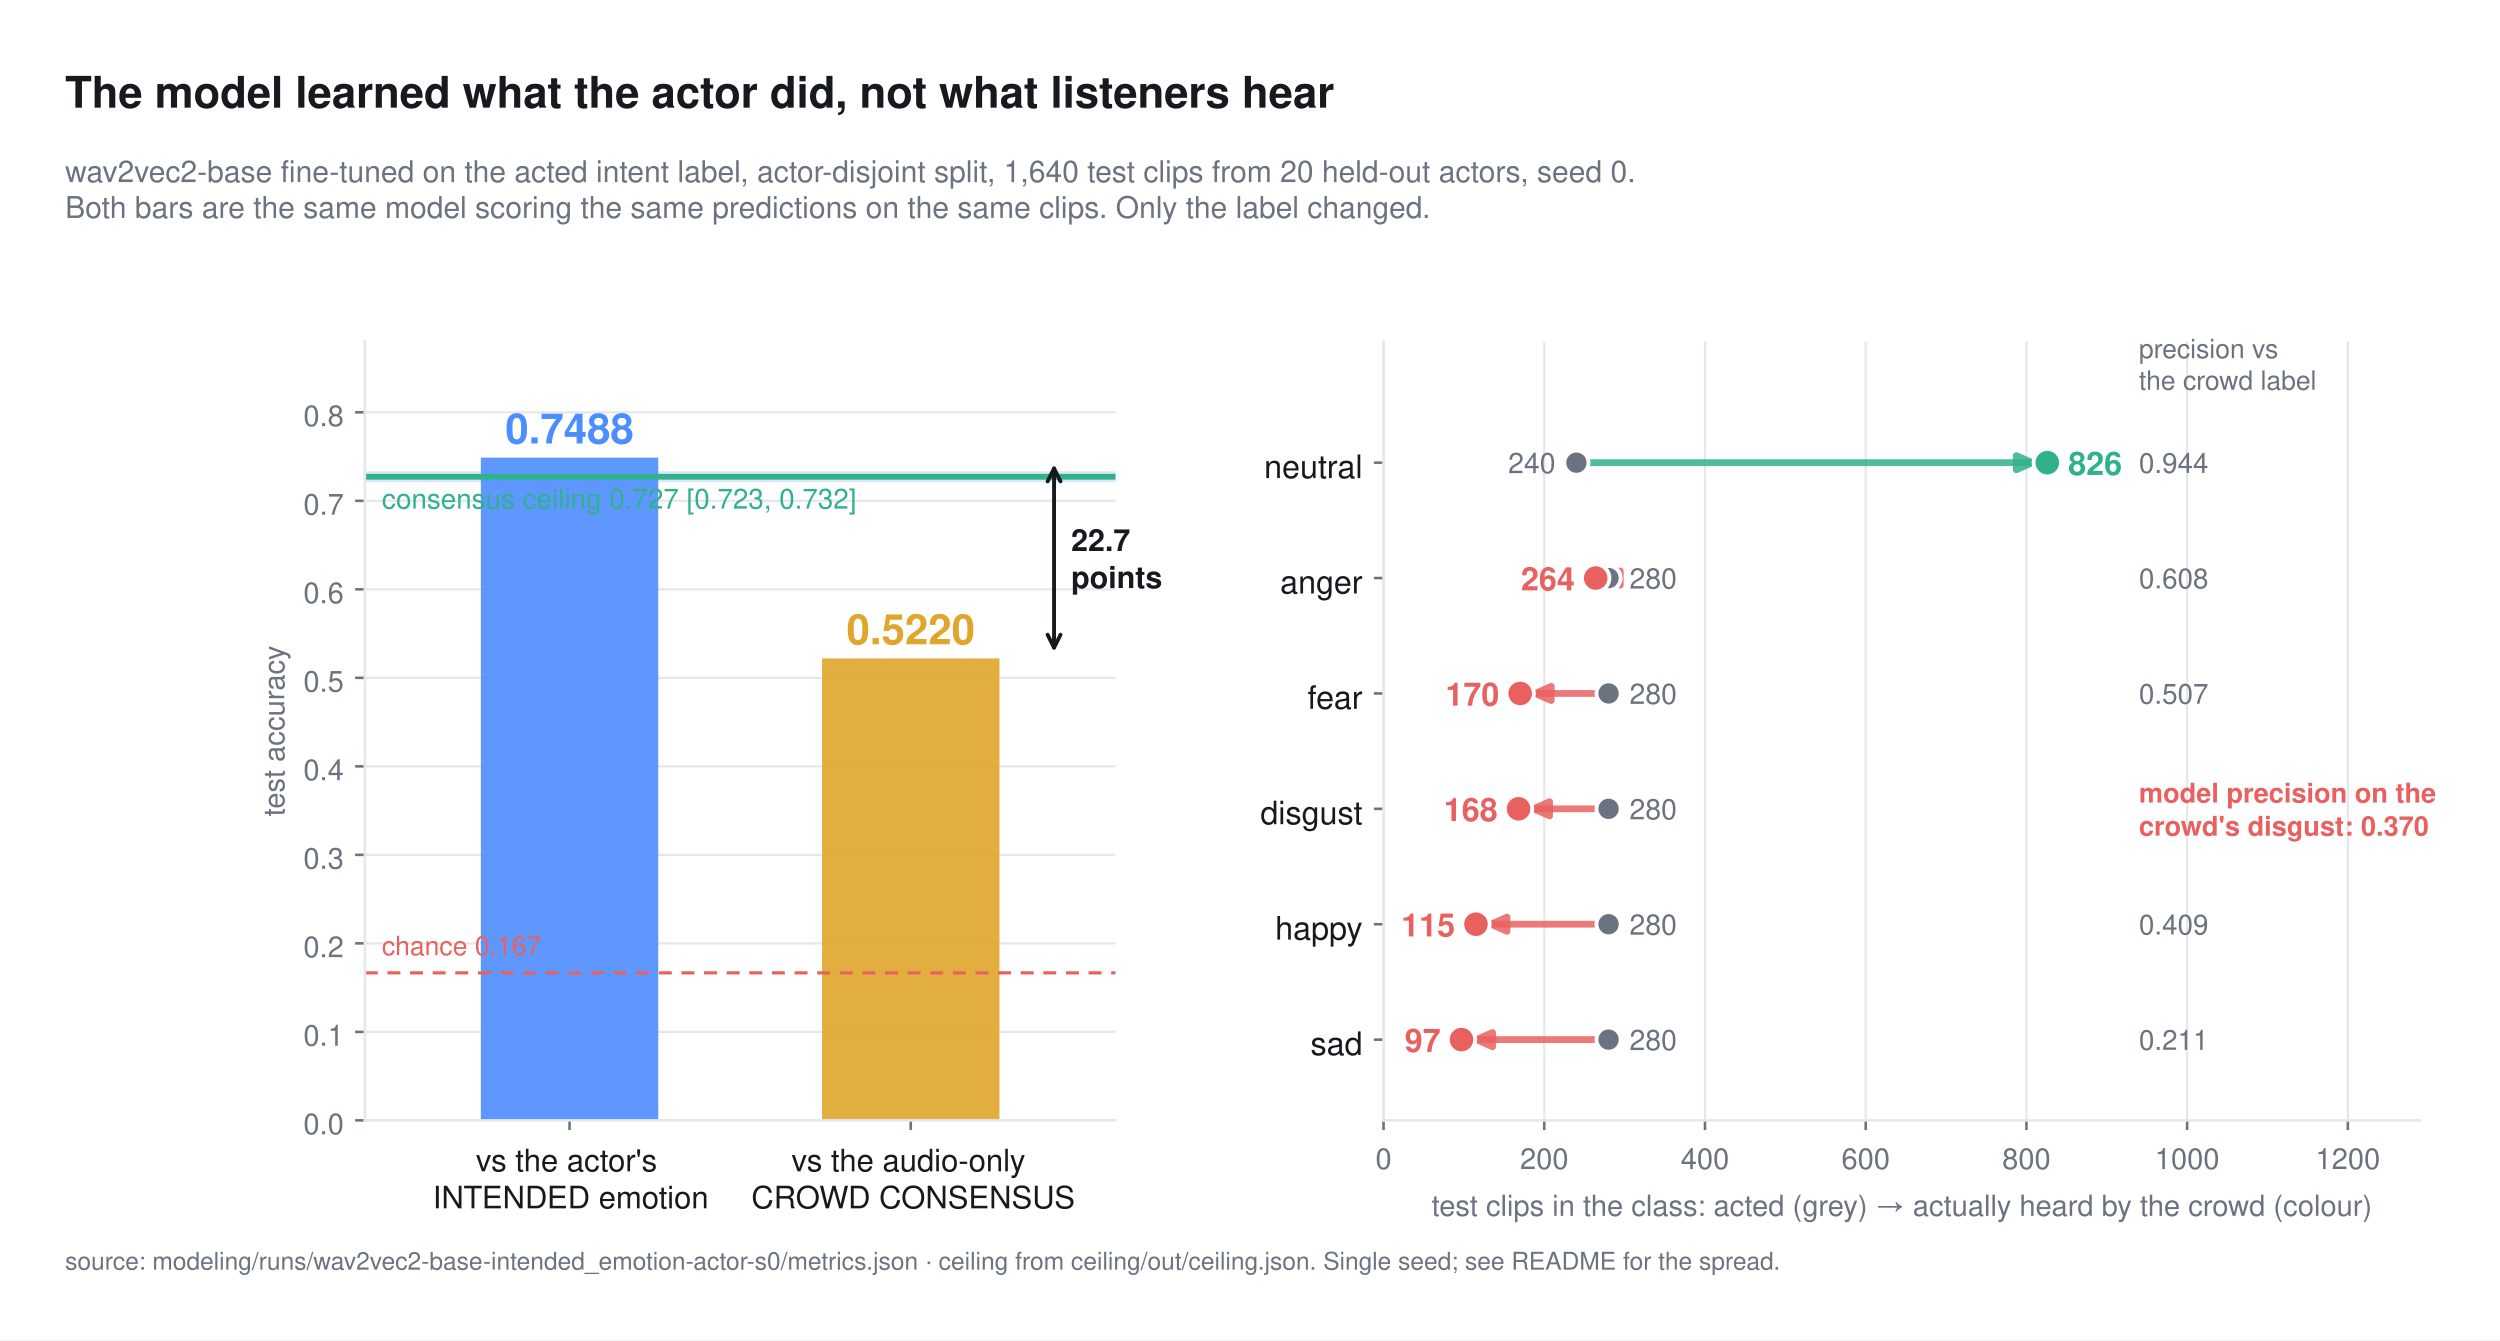
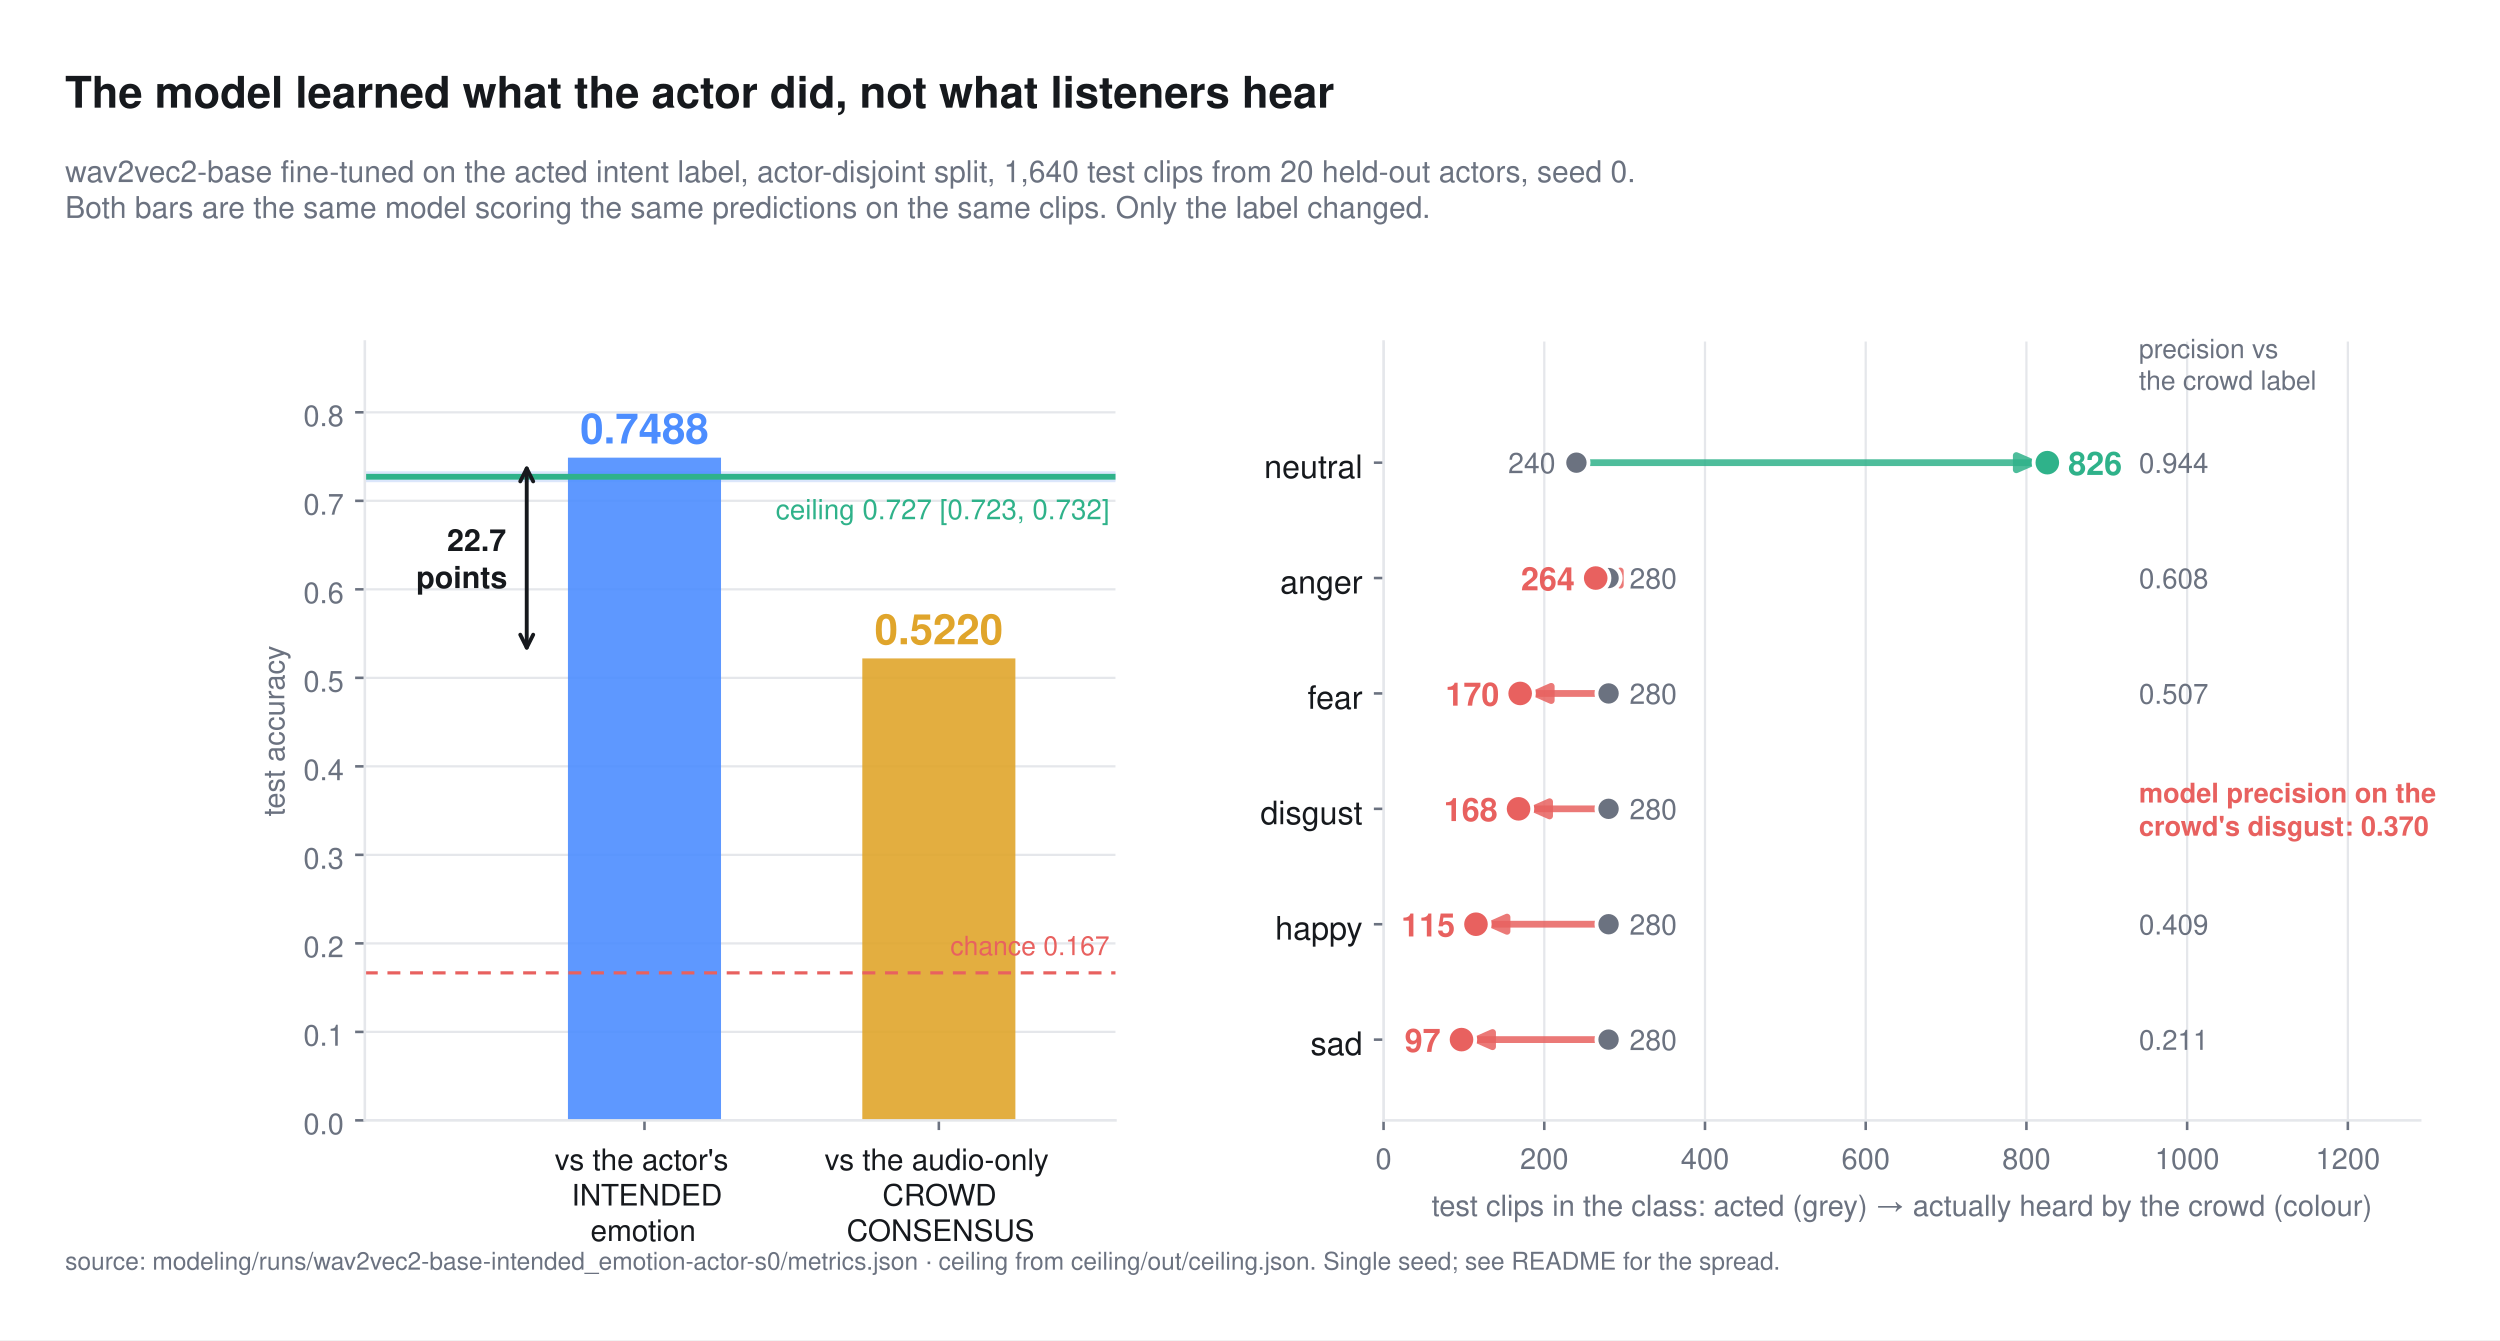
<svg xmlns="http://www.w3.org/2000/svg" xmlns:xlink="http://www.w3.org/1999/xlink" width="773.736pt" height="414.734pt" viewBox="0 0 773.736 414.734" version="1.1">
  <defs>
    <style type="text/css">*{stroke-linejoin: round; stroke-linecap: butt}</style>
  </defs>
  <g id="figure_1">
    <g id="patch_1">
      <path d="M 0 414.734  L 773.736 414.734  L 773.736 0  L 0 0  z " style="fill: #ffffff" />
    </g>
    <g id="axes_1">
      <g id="patch_2">
        <path d="M 112.91 346.752  L 345.232 346.752  L 345.232 105.696  L 112.91 105.696  z " style="fill: #ffffff" />
      </g>
      <g id="FillBetweenPolyCollection_1">
        <defs>
-           <path id="mf16a19cce8" d="M 112.91 -268.382  L 112.91 -266  L 345.232 -266  L 345.232 -268.382  L 345.232 -268.382  L 112.91 -268.382  z " style="stroke: #dbe6fb" />
+           <path id="m0a93466c7b" d="M 112.91 -268.382  L 112.91 -266  L 345.232 -266  L 345.232 -268.382  L 345.232 -268.382  L 112.91 -268.382  z " style="stroke: #dbe6fb" />
        </defs>
-         <g clip-path="url(#pb193b0abb1)">
-           <use xlink:href="#mf16a19cce8" x="0" y="414.734" style="fill: #dbe6fb; stroke: #dbe6fb" />
+         <g clip-path="url(#p85a0b20e60)">
+           <use xlink:href="#m0a93466c7b" x="0" y="414.734" style="fill: #dbe6fb; stroke: #dbe6fb" />
        </g>
      </g>
      <g id="matplotlib.axis_1">
        <g id="xtick_1">
          <g id="line2d_1">
            <defs>
-               <path id="mefdc02efe4" d="M 0 0  L 0 3  " style="stroke: #6b7280; stroke-width: 0.8" />
+               <path id="me3d1481108" d="M 0 0  L 0 3  " style="stroke: #6b7280; stroke-width: 0.8" />
            </defs>
            <g>
-               <use xlink:href="#mefdc02efe4" x="176.271" y="346.752" style="fill: #6b7280; stroke: #6b7280; stroke-width: 0.8" />
+               <use xlink:href="#me3d1481108" x="199.462" y="346.752" style="fill: #6b7280; stroke: #6b7280; stroke-width: 0.8" />
            </g>
          </g>
          <g id="text_1">
-             <text style="font-size: 9.6px; font-family: 'Helvetica Neue', 'Helvetica', 'DejaVu Sans'; fill: #16191d" transform="translate(147.2887 362.5256)">vs the actor's</text>
-             <text style="font-size: 9.6px; font-family: 'Helvetica Neue', 'Helvetica', 'DejaVu Sans'; fill: #16191d" transform="translate(133.953 373.9784)">INTENDED emotion</text>
+             <text style="font-size: 9.2px; font-family: 'Helvetica Neue', 'Helvetica', 'DejaVu Sans'; fill: #16191d" transform="translate(171.6871 362.1392)">vs the actor's</text>
+             <text style="font-size: 9.2px; font-family: 'Helvetica Neue', 'Helvetica', 'DejaVu Sans'; fill: #16191d" transform="translate(176.8887 373.1148)">INTENDED</text>
+             <text style="font-size: 9.2px; font-family: 'Helvetica Neue', 'Helvetica', 'DejaVu Sans'; fill: #16191d" transform="translate(182.7587 384.0904)">emotion</text>
          </g>
        </g>
        <g id="xtick_2">
          <g id="line2d_2">
            <g>
-               <use xlink:href="#mefdc02efe4" x="281.872" y="346.752" style="fill: #6b7280; stroke: #6b7280; stroke-width: 0.8" />
+               <use xlink:href="#me3d1481108" x="290.568" y="346.752" style="fill: #6b7280; stroke: #6b7280; stroke-width: 0.8" />
            </g>
          </g>
          <g id="text_2">
-             <text style="font-size: 9.6px; font-family: 'Helvetica Neue', 'Helvetica', 'DejaVu Sans'; fill: #16191d" transform="translate(244.9742 362.5256)">vs the audio-only</text>
-             <text style="font-size: 9.6px; font-family: 'Helvetica Neue', 'Helvetica', 'DejaVu Sans'; fill: #16191d" transform="translate(232.5377 373.9784)">CROWD CONSENSUS</text>
+             <text style="font-size: 9.2px; font-family: 'Helvetica Neue', 'Helvetica', 'DejaVu Sans'; fill: #16191d" transform="translate(255.2081 362.1392)">vs the audio-only</text>
+             <text style="font-size: 9.2px; font-family: 'Helvetica Neue', 'Helvetica', 'DejaVu Sans'; fill: #16191d" transform="translate(273.1021 373.1148)">CROWD</text>
+             <text style="font-size: 9.2px; font-family: 'Helvetica Neue', 'Helvetica', 'DejaVu Sans'; fill: #16191d" transform="translate(262.0348 384.0904)">CONSENSUS</text>
          </g>
        </g>
      </g>
      <g id="matplotlib.axis_2">
        <g id="ytick_1">
          <g id="line2d_3">
-             <path d="M 112.91 346.752  L 345.232 346.752  " clip-path="url(#pb193b0abb1)" style="fill: none; stroke: #e5e7eb; stroke-width: 0.7; stroke-linecap: square" />
+             <path d="M 112.91 346.752  L 345.232 346.752  " clip-path="url(#p85a0b20e60)" style="fill: none; stroke: #e5e7eb; stroke-width: 0.7; stroke-linecap: square" />
          </g>
          <g id="line2d_4">
            <defs>
-               <path id="m54e1bed93f" d="M 0 0  L -3 0  " style="stroke: #6b7280; stroke-width: 0.8" />
+               <path id="m139b3b45b9" d="M 0 0  L -3 0  " style="stroke: #6b7280; stroke-width: 0.8" />
            </defs>
            <g>
-               <use xlink:href="#m54e1bed93f" x="112.91" y="346.752" style="fill: #6b7280; stroke: #6b7280; stroke-width: 0.8" />
+               <use xlink:href="#m139b3b45b9" x="112.91" y="346.752" style="fill: #6b7280; stroke: #6b7280; stroke-width: 0.8" />
            </g>
          </g>
          <g id="text_3">
            <text style="font-size: 9px; font-family: 'Helvetica Neue', 'Helvetica', 'DejaVu Sans'; text-anchor: end; fill: #6b7280" x="106.41" y="351.036" transform="rotate(-0 106.4104 351.036)">0.0</text>
          </g>
        </g>
        <g id="ytick_2">
          <g id="line2d_5">
-             <path d="M 112.91 319.359  L 345.232 319.359  " clip-path="url(#pb193b0abb1)" style="fill: none; stroke: #e5e7eb; stroke-width: 0.7; stroke-linecap: square" />
+             <path d="M 112.91 319.359  L 345.232 319.359  " clip-path="url(#p85a0b20e60)" style="fill: none; stroke: #e5e7eb; stroke-width: 0.7; stroke-linecap: square" />
          </g>
          <g id="line2d_6">
            <g>
-               <use xlink:href="#m54e1bed93f" x="112.91" y="319.359" style="fill: #6b7280; stroke: #6b7280; stroke-width: 0.8" />
+               <use xlink:href="#m139b3b45b9" x="112.91" y="319.359" style="fill: #6b7280; stroke: #6b7280; stroke-width: 0.8" />
            </g>
          </g>
          <g id="text_4">
            <text style="font-size: 9px; font-family: 'Helvetica Neue', 'Helvetica', 'DejaVu Sans'; text-anchor: end; fill: #6b7280" x="106.41" y="323.643" transform="rotate(-0 106.4104 323.6433)">0.1</text>
          </g>
        </g>
        <g id="ytick_3">
          <g id="line2d_7">
-             <path d="M 112.91 291.967  L 345.232 291.967  " clip-path="url(#pb193b0abb1)" style="fill: none; stroke: #e5e7eb; stroke-width: 0.7; stroke-linecap: square" />
+             <path d="M 112.91 291.967  L 345.232 291.967  " clip-path="url(#p85a0b20e60)" style="fill: none; stroke: #e5e7eb; stroke-width: 0.7; stroke-linecap: square" />
          </g>
          <g id="line2d_8">
            <g>
-               <use xlink:href="#m54e1bed93f" x="112.91" y="291.967" style="fill: #6b7280; stroke: #6b7280; stroke-width: 0.8" />
+               <use xlink:href="#m139b3b45b9" x="112.91" y="291.967" style="fill: #6b7280; stroke: #6b7280; stroke-width: 0.8" />
            </g>
          </g>
          <g id="text_5">
            <text style="font-size: 9px; font-family: 'Helvetica Neue', 'Helvetica', 'DejaVu Sans'; text-anchor: end; fill: #6b7280" x="106.41" y="296.251" transform="rotate(-0 106.4104 296.2505)">0.2</text>
          </g>
        </g>
        <g id="ytick_4">
          <g id="line2d_9">
-             <path d="M 112.91 264.574  L 345.232 264.574  " clip-path="url(#pb193b0abb1)" style="fill: none; stroke: #e5e7eb; stroke-width: 0.7; stroke-linecap: square" />
+             <path d="M 112.91 264.574  L 345.232 264.574  " clip-path="url(#p85a0b20e60)" style="fill: none; stroke: #e5e7eb; stroke-width: 0.7; stroke-linecap: square" />
          </g>
          <g id="line2d_10">
            <g>
-               <use xlink:href="#m54e1bed93f" x="112.91" y="264.574" style="fill: #6b7280; stroke: #6b7280; stroke-width: 0.8" />
+               <use xlink:href="#m139b3b45b9" x="112.91" y="264.574" style="fill: #6b7280; stroke: #6b7280; stroke-width: 0.8" />
            </g>
          </g>
          <g id="text_6">
            <text style="font-size: 9px; font-family: 'Helvetica Neue', 'Helvetica', 'DejaVu Sans'; text-anchor: end; fill: #6b7280" x="106.41" y="268.858" transform="rotate(-0 106.4104 268.8578)">0.3</text>
          </g>
        </g>
        <g id="ytick_5">
          <g id="line2d_11">
-             <path d="M 112.91 237.181  L 345.232 237.181  " clip-path="url(#pb193b0abb1)" style="fill: none; stroke: #e5e7eb; stroke-width: 0.7; stroke-linecap: square" />
+             <path d="M 112.91 237.181  L 345.232 237.181  " clip-path="url(#p85a0b20e60)" style="fill: none; stroke: #e5e7eb; stroke-width: 0.7; stroke-linecap: square" />
          </g>
          <g id="line2d_12">
            <g>
-               <use xlink:href="#m54e1bed93f" x="112.91" y="237.181" style="fill: #6b7280; stroke: #6b7280; stroke-width: 0.8" />
+               <use xlink:href="#m139b3b45b9" x="112.91" y="237.181" style="fill: #6b7280; stroke: #6b7280; stroke-width: 0.8" />
            </g>
          </g>
          <g id="text_7">
            <text style="font-size: 9px; font-family: 'Helvetica Neue', 'Helvetica', 'DejaVu Sans'; text-anchor: end; fill: #6b7280" x="106.41" y="241.465" transform="rotate(-0 106.4104 241.4651)">0.4</text>
          </g>
        </g>
        <g id="ytick_6">
          <g id="line2d_13">
-             <path d="M 112.91 209.788  L 345.232 209.788  " clip-path="url(#pb193b0abb1)" style="fill: none; stroke: #e5e7eb; stroke-width: 0.7; stroke-linecap: square" />
+             <path d="M 112.91 209.788  L 345.232 209.788  " clip-path="url(#p85a0b20e60)" style="fill: none; stroke: #e5e7eb; stroke-width: 0.7; stroke-linecap: square" />
          </g>
          <g id="line2d_14">
            <g>
-               <use xlink:href="#m54e1bed93f" x="112.91" y="209.788" style="fill: #6b7280; stroke: #6b7280; stroke-width: 0.8" />
+               <use xlink:href="#m139b3b45b9" x="112.91" y="209.788" style="fill: #6b7280; stroke: #6b7280; stroke-width: 0.8" />
            </g>
          </g>
          <g id="text_8">
            <text style="font-size: 9px; font-family: 'Helvetica Neue', 'Helvetica', 'DejaVu Sans'; text-anchor: end; fill: #6b7280" x="106.41" y="214.072" transform="rotate(-0 106.4104 214.0724)">0.5</text>
          </g>
        </g>
        <g id="ytick_7">
          <g id="line2d_15">
-             <path d="M 112.91 182.396  L 345.232 182.396  " clip-path="url(#pb193b0abb1)" style="fill: none; stroke: #e5e7eb; stroke-width: 0.7; stroke-linecap: square" />
+             <path d="M 112.91 182.396  L 345.232 182.396  " clip-path="url(#p85a0b20e60)" style="fill: none; stroke: #e5e7eb; stroke-width: 0.7; stroke-linecap: square" />
          </g>
          <g id="line2d_16">
            <g>
-               <use xlink:href="#m54e1bed93f" x="112.91" y="182.396" style="fill: #6b7280; stroke: #6b7280; stroke-width: 0.8" />
+               <use xlink:href="#m139b3b45b9" x="112.91" y="182.396" style="fill: #6b7280; stroke: #6b7280; stroke-width: 0.8" />
            </g>
          </g>
          <g id="text_9">
            <text style="font-size: 9px; font-family: 'Helvetica Neue', 'Helvetica', 'DejaVu Sans'; text-anchor: end; fill: #6b7280" x="106.41" y="186.68" transform="rotate(-0 106.4104 186.6796)">0.6</text>
          </g>
        </g>
        <g id="ytick_8">
          <g id="line2d_17">
-             <path d="M 112.91 155.003  L 345.232 155.003  " clip-path="url(#pb193b0abb1)" style="fill: none; stroke: #e5e7eb; stroke-width: 0.7; stroke-linecap: square" />
+             <path d="M 112.91 155.003  L 345.232 155.003  " clip-path="url(#p85a0b20e60)" style="fill: none; stroke: #e5e7eb; stroke-width: 0.7; stroke-linecap: square" />
          </g>
          <g id="line2d_18">
            <g>
-               <use xlink:href="#m54e1bed93f" x="112.91" y="155.003" style="fill: #6b7280; stroke: #6b7280; stroke-width: 0.8" />
+               <use xlink:href="#m139b3b45b9" x="112.91" y="155.003" style="fill: #6b7280; stroke: #6b7280; stroke-width: 0.8" />
            </g>
          </g>
          <g id="text_10">
            <text style="font-size: 9px; font-family: 'Helvetica Neue', 'Helvetica', 'DejaVu Sans'; text-anchor: end; fill: #6b7280" x="106.41" y="159.287" transform="rotate(-0 106.4104 159.2869)">0.7</text>
          </g>
        </g>
        <g id="ytick_9">
          <g id="line2d_19">
-             <path d="M 112.91 127.61  L 345.232 127.61  " clip-path="url(#pb193b0abb1)" style="fill: none; stroke: #e5e7eb; stroke-width: 0.7; stroke-linecap: square" />
+             <path d="M 112.91 127.61  L 345.232 127.61  " clip-path="url(#p85a0b20e60)" style="fill: none; stroke: #e5e7eb; stroke-width: 0.7; stroke-linecap: square" />
          </g>
          <g id="line2d_20">
            <g>
-               <use xlink:href="#m54e1bed93f" x="112.91" y="127.61" style="fill: #6b7280; stroke: #6b7280; stroke-width: 0.8" />
+               <use xlink:href="#m139b3b45b9" x="112.91" y="127.61" style="fill: #6b7280; stroke: #6b7280; stroke-width: 0.8" />
            </g>
          </g>
          <g id="text_11">
            <text style="font-size: 9px; font-family: 'Helvetica Neue', 'Helvetica', 'DejaVu Sans'; text-anchor: end; fill: #6b7280" x="106.41" y="131.894" transform="rotate(-0 106.4104 131.8942)">0.8</text>
          </g>
        </g>
        <g id="text_12">
          <text style="font-size: 9px; font-family: 'Helvetica Neue', 'Helvetica', 'DejaVu Sans'; text-anchor: middle; fill: #6b7280" x="87.985" y="226.224" transform="rotate(-90 87.98481 226.224)">test accuracy</text>
        </g>
      </g>
      <g id="patch_3">
-         <path d="M 148.815 346.752  L 203.727 346.752  L 203.727 141.641  L 148.815 141.641  z " clip-path="url(#pb193b0abb1)" style="fill: #4c8dff; opacity: 0.9" />
+         <path d="M 175.774 346.752  L 223.15 346.752  L 223.15 141.641  L 175.774 141.641  z " clip-path="url(#p85a0b20e60)" style="fill: #4c8dff; opacity: 0.9" />
      </g>
      <g id="patch_4">
-         <path d="M 254.416 346.752  L 309.328 346.752  L 309.328 203.775  L 254.416 203.775  z " clip-path="url(#pb193b0abb1)" style="fill: #e0a52b; opacity: 0.9" />
+         <path d="M 266.881 346.752  L 314.256 346.752  L 314.256 203.775  L 266.881 203.775  z " clip-path="url(#p85a0b20e60)" style="fill: #e0a52b; opacity: 0.9" />
      </g>
      <g id="line2d_21">
-         <path d="M 112.91 147.556  L 345.232 147.556  " clip-path="url(#pb193b0abb1)" style="fill: none; stroke: #2fb28a; stroke-width: 1.8; stroke-linecap: square" />
+         <path d="M 112.91 147.556  L 345.232 147.556  " clip-path="url(#p85a0b20e60)" style="fill: none; stroke: #2fb28a; stroke-width: 1.8; stroke-linecap: square" />
      </g>
      <g id="line2d_22">
-         <path d="M 112.91 301.097  L 345.232 301.097  " clip-path="url(#pb193b0abb1)" style="fill: none; stroke-dasharray: 4,3; stroke-dashoffset: 0; stroke: #e8615f" />
+         <path d="M 112.91 301.097  L 345.232 301.097  " clip-path="url(#p85a0b20e60)" style="fill: none; stroke-dasharray: 4,3; stroke-dashoffset: 0; stroke: #e8615f" />
      </g>
      <g id="patch_5">
        <path d="M 112.91 346.752  L 112.91 105.696  " style="fill: none; stroke: #e5e7eb; stroke-width: 0.8; stroke-linejoin: miter; stroke-linecap: square" />
      </g>
      <g id="patch_6">
        <path d="M 112.91 346.752  L 345.232 346.752  " style="fill: none; stroke: #e5e7eb; stroke-width: 0.8; stroke-linejoin: miter; stroke-linecap: square" />
      </g>
      <g id="text_13">
-         <text style="font-weight: 700; font-size: 13px; font-family: 'Helvetica Neue', 'Helvetica', 'DejaVu Sans'; text-anchor: middle; fill: #4c8dff" x="176.271" y="137.258" transform="rotate(-0 176.271 137.2578)">0.7488</text>
+         <text style="font-weight: 700; font-size: 13px; font-family: 'Helvetica Neue', 'Helvetica', 'DejaVu Sans'; text-anchor: middle; fill: #4c8dff" x="199.462" y="137.258" transform="rotate(-0 199.4618 137.2578)">0.7488</text>
      </g>
      <g id="text_14">
-         <text style="font-weight: 700; font-size: 13px; font-family: 'Helvetica Neue', 'Helvetica', 'DejaVu Sans'; text-anchor: middle; fill: #e0a52b" x="281.872" y="199.392" transform="rotate(-0 281.8719 199.3925)">0.5220</text>
+         <text style="font-weight: 700; font-size: 13px; font-family: 'Helvetica Neue', 'Helvetica', 'DejaVu Sans'; text-anchor: middle; fill: #e0a52b" x="290.568" y="199.392" transform="rotate(-0 290.5685 199.3925)">0.5220</text>
      </g>
      <g id="text_15">
-         <text style="font-size: 8.6px; font-family: 'Helvetica Neue', 'Helvetica', 'DejaVu Sans'; text-anchor: start; fill: #2fb28a" x="118.19" y="157.417" transform="rotate(-0 118.1904 157.4171)">consensus ceiling 0.727 [0.723, 0.732]</text>
+         <text style="font-size: 8.6px; font-family: 'Helvetica Neue', 'Helvetica', 'DejaVu Sans'; text-anchor: end; fill: #2fb28a" x="343.41" y="160.704" transform="rotate(-0 343.4104 160.7042)">ceiling 0.727 [0.723, 0.732]</text>
      </g>
      <g id="patch_7">
-         <path d="M 326.224 200.435  Q 326.224 172.709 326.224 144.983  " style="fill: none; stroke: #16191d; stroke-width: 1.2; stroke-linecap: round" />
-         <path d="M 328.224 196.435  L 326.224 200.435  L 324.224 196.435  " style="fill: none; stroke: #16191d; stroke-width: 1.2; stroke-linecap: round" />
-         <path d="M 324.224 148.983  L 326.224 144.983  L 328.224 148.983  " style="fill: none; stroke: #16191d; stroke-width: 1.2; stroke-linecap: round" />
+         <path d="M 163.019 200.435  Q 163.019 172.709 163.019 144.983  " style="fill: none; stroke: #16191d; stroke-width: 1.2; stroke-linecap: round" />
+         <path d="M 165.019 196.435  L 163.019 200.435  L 161.019 196.435  " style="fill: none; stroke: #16191d; stroke-width: 1.2; stroke-linecap: round" />
+         <path d="M 161.019 148.983  L 163.019 144.983  L 165.019 148.983  " style="fill: none; stroke: #16191d; stroke-width: 1.2; stroke-linecap: round" />
      </g>
      <g id="text_16">
-         <text style="font-weight: 700; font-size: 9.4px; font-family: 'Helvetica Neue', 'Helvetica', 'DejaVu Sans'; fill: #16191d" transform="translate(331.5044 170.5319)">22.7</text>
-         <text style="font-weight: 700; font-size: 9.4px; font-family: 'Helvetica Neue', 'Helvetica', 'DejaVu Sans'; fill: #16191d" transform="translate(331.5044 182.0093)">points</text>
+         <text style="font-weight: 700; font-size: 9.4px; font-family: 'Helvetica Neue', 'Helvetica', 'DejaVu Sans'; fill: #16191d" transform="translate(138.3513 170.5319)">22.7</text>
+         <text style="font-weight: 700; font-size: 9.4px; font-family: 'Helvetica Neue', 'Helvetica', 'DejaVu Sans'; fill: #16191d" transform="translate(128.8 182.0093)">points</text>
      </g>
      <g id="text_17">
-         <text style="font-size: 8.2px; font-family: 'Helvetica Neue', 'Helvetica', 'DejaVu Sans'; text-anchor: start; fill: #e8615f" x="118.19" y="295.619" transform="rotate(-0 118.1904 295.6189)">chance 0.167</text>
+         <text style="font-size: 8.2px; font-family: 'Helvetica Neue', 'Helvetica', 'DejaVu Sans'; text-anchor: end; fill: #e8615f" x="343.41" y="295.619" transform="rotate(-0 343.4104 295.6189)">chance 0.167</text>
      </g>
    </g>
    <g id="axes_2">
      <g id="patch_8">
        <path d="M 428.205 346.752  L 749.03 346.752  L 749.03 105.696  L 428.205 105.696  z " style="fill: #ffffff" />
      </g>
      <g id="matplotlib.axis_3">
        <g id="xtick_3">
          <g id="line2d_23">
-             <path d="M 428.205 346.752  L 428.205 105.696  " clip-path="url(#p25771d4583)" style="fill: none; stroke: #e5e7eb; stroke-width: 0.7; stroke-linecap: square" />
+             <path d="M 428.205 346.752  L 428.205 105.696  " clip-path="url(#pf3cc739333)" style="fill: none; stroke: #e5e7eb; stroke-width: 0.7; stroke-linecap: square" />
          </g>
          <g id="line2d_24">
            <g>
-               <use xlink:href="#mefdc02efe4" x="428.205" y="346.752" style="fill: #6b7280; stroke: #6b7280; stroke-width: 0.8" />
+               <use xlink:href="#me3d1481108" x="428.205" y="346.752" style="fill: #6b7280; stroke: #6b7280; stroke-width: 0.8" />
            </g>
          </g>
          <g id="text_18">
            <text style="font-size: 9px; font-family: 'Helvetica Neue', 'Helvetica', 'DejaVu Sans'; text-anchor: middle; fill: #6b7280" x="428.205" y="361.82" transform="rotate(-0 428.2047 361.82)">0</text>
          </g>
        </g>
        <g id="xtick_4">
          <g id="line2d_25">
-             <path d="M 477.945 346.752  L 477.945 105.696  " clip-path="url(#p25771d4583)" style="fill: none; stroke: #e5e7eb; stroke-width: 0.7; stroke-linecap: square" />
+             <path d="M 477.945 346.752  L 477.945 105.696  " clip-path="url(#pf3cc739333)" style="fill: none; stroke: #e5e7eb; stroke-width: 0.7; stroke-linecap: square" />
          </g>
          <g id="line2d_26">
            <g>
-               <use xlink:href="#mefdc02efe4" x="477.945" y="346.752" style="fill: #6b7280; stroke: #6b7280; stroke-width: 0.8" />
+               <use xlink:href="#me3d1481108" x="477.945" y="346.752" style="fill: #6b7280; stroke: #6b7280; stroke-width: 0.8" />
            </g>
          </g>
          <g id="text_19">
            <text style="font-size: 9px; font-family: 'Helvetica Neue', 'Helvetica', 'DejaVu Sans'; text-anchor: middle; fill: #6b7280" x="477.945" y="361.82" transform="rotate(-0 477.9451 361.82)">200</text>
          </g>
        </g>
        <g id="xtick_5">
          <g id="line2d_27">
-             <path d="M 527.686 346.752  L 527.686 105.696  " clip-path="url(#p25771d4583)" style="fill: none; stroke: #e5e7eb; stroke-width: 0.7; stroke-linecap: square" />
+             <path d="M 527.686 346.752  L 527.686 105.696  " clip-path="url(#pf3cc739333)" style="fill: none; stroke: #e5e7eb; stroke-width: 0.7; stroke-linecap: square" />
          </g>
          <g id="line2d_28">
            <g>
-               <use xlink:href="#mefdc02efe4" x="527.686" y="346.752" style="fill: #6b7280; stroke: #6b7280; stroke-width: 0.8" />
+               <use xlink:href="#me3d1481108" x="527.686" y="346.752" style="fill: #6b7280; stroke: #6b7280; stroke-width: 0.8" />
            </g>
          </g>
          <g id="text_20">
            <text style="font-size: 9px; font-family: 'Helvetica Neue', 'Helvetica', 'DejaVu Sans'; text-anchor: middle; fill: #6b7280" x="527.686" y="361.82" transform="rotate(-0 527.6855 361.82)">400</text>
          </g>
        </g>
        <g id="xtick_6">
          <g id="line2d_29">
-             <path d="M 577.426 346.752  L 577.426 105.696  " clip-path="url(#p25771d4583)" style="fill: none; stroke: #e5e7eb; stroke-width: 0.7; stroke-linecap: square" />
+             <path d="M 577.426 346.752  L 577.426 105.696  " clip-path="url(#pf3cc739333)" style="fill: none; stroke: #e5e7eb; stroke-width: 0.7; stroke-linecap: square" />
          </g>
          <g id="line2d_30">
            <g>
-               <use xlink:href="#mefdc02efe4" x="577.426" y="346.752" style="fill: #6b7280; stroke: #6b7280; stroke-width: 0.8" />
+               <use xlink:href="#me3d1481108" x="577.426" y="346.752" style="fill: #6b7280; stroke: #6b7280; stroke-width: 0.8" />
            </g>
          </g>
          <g id="text_21">
            <text style="font-size: 9px; font-family: 'Helvetica Neue', 'Helvetica', 'DejaVu Sans'; text-anchor: middle; fill: #6b7280" x="577.426" y="361.82" transform="rotate(-0 577.4259 361.82)">600</text>
          </g>
        </g>
        <g id="xtick_7">
          <g id="line2d_31">
-             <path d="M 627.166 346.752  L 627.166 105.696  " clip-path="url(#p25771d4583)" style="fill: none; stroke: #e5e7eb; stroke-width: 0.7; stroke-linecap: square" />
+             <path d="M 627.166 346.752  L 627.166 105.696  " clip-path="url(#pf3cc739333)" style="fill: none; stroke: #e5e7eb; stroke-width: 0.7; stroke-linecap: square" />
          </g>
          <g id="line2d_32">
            <g>
-               <use xlink:href="#mefdc02efe4" x="627.166" y="346.752" style="fill: #6b7280; stroke: #6b7280; stroke-width: 0.8" />
+               <use xlink:href="#me3d1481108" x="627.166" y="346.752" style="fill: #6b7280; stroke: #6b7280; stroke-width: 0.8" />
            </g>
          </g>
          <g id="text_22">
            <text style="font-size: 9px; font-family: 'Helvetica Neue', 'Helvetica', 'DejaVu Sans'; text-anchor: middle; fill: #6b7280" x="627.166" y="361.82" transform="rotate(-0 627.1664 361.82)">800</text>
          </g>
        </g>
        <g id="xtick_8">
          <g id="line2d_33">
-             <path d="M 676.907 346.752  L 676.907 105.696  " clip-path="url(#p25771d4583)" style="fill: none; stroke: #e5e7eb; stroke-width: 0.7; stroke-linecap: square" />
+             <path d="M 676.907 346.752  L 676.907 105.696  " clip-path="url(#pf3cc739333)" style="fill: none; stroke: #e5e7eb; stroke-width: 0.7; stroke-linecap: square" />
          </g>
          <g id="line2d_34">
            <g>
-               <use xlink:href="#mefdc02efe4" x="676.907" y="346.752" style="fill: #6b7280; stroke: #6b7280; stroke-width: 0.8" />
+               <use xlink:href="#me3d1481108" x="676.907" y="346.752" style="fill: #6b7280; stroke: #6b7280; stroke-width: 0.8" />
            </g>
          </g>
          <g id="text_23">
            <text style="font-size: 9px; font-family: 'Helvetica Neue', 'Helvetica', 'DejaVu Sans'; text-anchor: middle; fill: #6b7280" x="676.907" y="361.82" transform="rotate(-0 676.9068 361.82)">1000</text>
          </g>
        </g>
        <g id="xtick_9">
          <g id="line2d_35">
-             <path d="M 726.647 346.752  L 726.647 105.696  " clip-path="url(#p25771d4583)" style="fill: none; stroke: #e5e7eb; stroke-width: 0.7; stroke-linecap: square" />
+             <path d="M 726.647 346.752  L 726.647 105.696  " clip-path="url(#pf3cc739333)" style="fill: none; stroke: #e5e7eb; stroke-width: 0.7; stroke-linecap: square" />
          </g>
          <g id="line2d_36">
            <g>
-               <use xlink:href="#mefdc02efe4" x="726.647" y="346.752" style="fill: #6b7280; stroke: #6b7280; stroke-width: 0.8" />
+               <use xlink:href="#me3d1481108" x="726.647" y="346.752" style="fill: #6b7280; stroke: #6b7280; stroke-width: 0.8" />
            </g>
          </g>
          <g id="text_24">
            <text style="font-size: 9px; font-family: 'Helvetica Neue', 'Helvetica', 'DejaVu Sans'; text-anchor: middle; fill: #6b7280" x="726.647" y="361.82" transform="rotate(-0 726.6472 361.82)">1200</text>
          </g>
        </g>
        <g id="text_25">
          <text style="font-size: 9px; font-family: 'Helvetica Neue', 'Helvetica', 'DejaVu Sans'; text-anchor: middle; fill: #6b7280" x="588.618" y="376.305" transform="rotate(-0 588.6175 376.305)">test clips in the class:  acted (grey)  →  actually heard by the crowd (colour)</text>
        </g>
      </g>
      <g id="matplotlib.axis_4">
        <g id="ytick_10">
          <g id="line2d_37">
            <g>
-               <use xlink:href="#m54e1bed93f" x="428.205" y="321.754" style="fill: #6b7280; stroke: #6b7280; stroke-width: 0.8" />
+               <use xlink:href="#m139b3b45b9" x="428.205" y="321.754" style="fill: #6b7280; stroke: #6b7280; stroke-width: 0.8" />
            </g>
          </g>
          <g id="text_26">
            <text style="font-size: 10px; font-family: 'Helvetica Neue', 'Helvetica', 'DejaVu Sans'; text-anchor: end; fill: #16191d" x="421.705" y="326.514" transform="rotate(-0 421.7047 326.5136)">sad</text>
          </g>
        </g>
        <g id="ytick_11">
          <g id="line2d_38">
            <g>
-               <use xlink:href="#m54e1bed93f" x="428.205" y="286.042" style="fill: #6b7280; stroke: #6b7280; stroke-width: 0.8" />
+               <use xlink:href="#m139b3b45b9" x="428.205" y="286.042" style="fill: #6b7280; stroke: #6b7280; stroke-width: 0.8" />
            </g>
          </g>
          <g id="text_27">
            <text style="font-size: 10px; font-family: 'Helvetica Neue', 'Helvetica', 'DejaVu Sans'; text-anchor: end; fill: #16191d" x="421.705" y="290.802" transform="rotate(-0 421.7047 290.8016)">happy</text>
          </g>
        </g>
        <g id="ytick_12">
          <g id="line2d_39">
            <g>
-               <use xlink:href="#m54e1bed93f" x="428.205" y="250.33" style="fill: #6b7280; stroke: #6b7280; stroke-width: 0.8" />
+               <use xlink:href="#m139b3b45b9" x="428.205" y="250.33" style="fill: #6b7280; stroke: #6b7280; stroke-width: 0.8" />
            </g>
          </g>
          <g id="text_28">
            <text style="font-size: 10px; font-family: 'Helvetica Neue', 'Helvetica', 'DejaVu Sans'; text-anchor: end; fill: #16191d" x="421.705" y="255.09" transform="rotate(-0 421.7047 255.0896)">disgust</text>
          </g>
        </g>
        <g id="ytick_13">
          <g id="line2d_40">
            <g>
-               <use xlink:href="#m54e1bed93f" x="428.205" y="214.618" style="fill: #6b7280; stroke: #6b7280; stroke-width: 0.8" />
+               <use xlink:href="#m139b3b45b9" x="428.205" y="214.618" style="fill: #6b7280; stroke: #6b7280; stroke-width: 0.8" />
            </g>
          </g>
          <g id="text_29">
            <text style="font-size: 10px; font-family: 'Helvetica Neue', 'Helvetica', 'DejaVu Sans'; text-anchor: end; fill: #16191d" x="421.705" y="219.378" transform="rotate(-0 421.7047 219.3776)">fear</text>
          </g>
        </g>
        <g id="ytick_14">
          <g id="line2d_41">
            <g>
-               <use xlink:href="#m54e1bed93f" x="428.205" y="178.906" style="fill: #6b7280; stroke: #6b7280; stroke-width: 0.8" />
+               <use xlink:href="#m139b3b45b9" x="428.205" y="178.906" style="fill: #6b7280; stroke: #6b7280; stroke-width: 0.8" />
            </g>
          </g>
          <g id="text_30">
            <text style="font-size: 10px; font-family: 'Helvetica Neue', 'Helvetica', 'DejaVu Sans'; text-anchor: end; fill: #16191d" x="421.705" y="183.666" transform="rotate(-0 421.7047 183.6656)">anger</text>
          </g>
        </g>
        <g id="ytick_15">
          <g id="line2d_42">
            <g>
-               <use xlink:href="#m54e1bed93f" x="428.205" y="143.194" style="fill: #6b7280; stroke: #6b7280; stroke-width: 0.8" />
+               <use xlink:href="#m139b3b45b9" x="428.205" y="143.194" style="fill: #6b7280; stroke: #6b7280; stroke-width: 0.8" />
            </g>
          </g>
          <g id="text_31">
            <text style="font-size: 10px; font-family: 'Helvetica Neue', 'Helvetica', 'DejaVu Sans'; text-anchor: end; fill: #16191d" x="421.705" y="147.954" transform="rotate(-0 421.7047 147.9536)">neutral</text>
          </g>
        </g>
      </g>
      <g id="patch_9">
        <path d="M 428.205 346.752  L 428.205 105.696  " style="fill: none; stroke: #e5e7eb; stroke-width: 0.8; stroke-linejoin: miter; stroke-linecap: square" />
      </g>
      <g id="patch_10">
        <path d="M 428.205 346.752  L 749.03 346.752  " style="fill: none; stroke: #e5e7eb; stroke-width: 0.8; stroke-linejoin: miter; stroke-linecap: square" />
      </g>
      <g id="patch_11">
        <path d="M 495.844 321.754  Q 475.086 321.754 456.936 321.754  " style="fill: none; opacity: 0.85; stroke: #e8615f; stroke-width: 2.1; stroke-linecap: round" />
        <path d="M 461.936 323.954  L 456.936 321.754  L 461.936 319.554  z " style="fill: #e8615f; opacity: 0.85; stroke: #e8615f; stroke-width: 2.1; stroke-linecap: round" />
      </g>
      <g id="line2d_43">
        <defs>
-           <path id="m292aad91ea" d="M 0 3.75  C 0.995 3.75 1.948 3.355 2.652 2.652  C 3.355 1.948 3.75 0.995 3.75 0  C 3.75 -0.995 3.355 -1.948 2.652 -2.652  C 1.948 -3.355 0.995 -3.75 0 -3.75  C -0.995 -3.75 -1.948 -3.355 -2.652 -2.652  C -3.355 -1.948 -3.75 -0.995 -3.75 0  C -3.75 0.995 -3.355 1.948 -2.652 2.652  C -1.948 3.355 -0.995 3.75 0 3.75  z " style="stroke: #ffffff; stroke-width: 1.2" />
+           <path id="m3a76ded502" d="M 0 3.75  C 0.995 3.75 1.948 3.355 2.652 2.652  C 3.355 1.948 3.75 0.995 3.75 0  C 3.75 -0.995 3.355 -1.948 2.652 -2.652  C 1.948 -3.355 0.995 -3.75 0 -3.75  C -0.995 -3.75 -1.948 -3.355 -2.652 -2.652  C -3.355 -1.948 -3.75 -0.995 -3.75 0  C -3.75 0.995 -3.355 1.948 -2.652 2.652  C -1.948 3.355 -0.995 3.75 0 3.75  z " style="stroke: #ffffff; stroke-width: 1.2" />
        </defs>
-         <g clip-path="url(#p25771d4583)">
-           <use xlink:href="#m292aad91ea" x="497.841" y="321.754" style="fill: #6b7280; stroke: #ffffff; stroke-width: 1.2" />
+         <g clip-path="url(#pf3cc739333)">
+           <use xlink:href="#m3a76ded502" x="497.841" y="321.754" style="fill: #6b7280; stroke: #ffffff; stroke-width: 1.2" />
        </g>
      </g>
      <g id="line2d_44">
        <defs>
-           <path id="m6445cdad09" d="M 0 4.25  C 1.127 4.25 2.208 3.802 3.005 3.005  C 3.802 2.208 4.25 1.127 4.25 0  C 4.25 -1.127 3.802 -2.208 3.005 -3.005  C 2.208 -3.802 1.127 -4.25 0 -4.25  C -1.127 -4.25 -2.208 -3.802 -3.005 -3.005  C -3.802 -2.208 -4.25 -1.127 -4.25 0  C -4.25 1.127 -3.802 2.208 -3.005 3.005  C -2.208 3.802 -1.127 4.25 0 4.25  z " style="stroke: #ffffff; stroke-width: 1.2" />
+           <path id="m85603d8c4d" d="M 0 4.25  C 1.127 4.25 2.208 3.802 3.005 3.005  C 3.802 2.208 4.25 1.127 4.25 0  C 4.25 -1.127 3.802 -2.208 3.005 -3.005  C 2.208 -3.802 1.127 -4.25 0 -4.25  C -1.127 -4.25 -2.208 -3.802 -3.005 -3.005  C -3.802 -2.208 -4.25 -1.127 -4.25 0  C -4.25 1.127 -3.802 2.208 -3.005 3.005  C -2.208 3.802 -1.127 4.25 0 4.25  z " style="stroke: #ffffff; stroke-width: 1.2" />
        </defs>
-         <g clip-path="url(#p25771d4583)">
-           <use xlink:href="#m6445cdad09" x="452.329" y="321.754" style="fill: #e8615f; stroke: #ffffff; stroke-width: 1.2" />
+         <g clip-path="url(#pf3cc739333)">
+           <use xlink:href="#m85603d8c4d" x="452.329" y="321.754" style="fill: #e8615f; stroke: #ffffff; stroke-width: 1.2" />
        </g>
      </g>
      <g id="text_32">
        <text style="font-size: 8.8px; font-family: 'Helvetica Neue', 'Helvetica', 'DejaVu Sans'; text-anchor: start; fill: #6b7280" x="504.308" y="325.005" transform="rotate(-0 504.3075 325.0052)">280</text>
      </g>
      <g id="text_33">
        <text style="font-weight: 700; font-size: 10px; font-family: 'Helvetica Neue', 'Helvetica', 'DejaVu Sans'; text-anchor: end; fill: #e8615f" x="445.863" y="325.544" transform="rotate(-0 445.8625 325.5436)">97</text>
      </g>
      <g id="text_34">
        <text style="font-size: 8.6px; font-family: 'Helvetica Neue', 'Helvetica', 'DejaVu Sans'; text-anchor: start; fill: #6b7280" x="661.985" y="324.931" transform="rotate(-0 661.9847 324.9313)">0.211</text>
      </g>
      <g id="patch_12">
        <path d="M 495.84 286.042  Q 477.321 286.042 461.409 286.042  " style="fill: none; opacity: 0.85; stroke: #e8615f; stroke-width: 2.1; stroke-linecap: round" />
        <path d="M 466.409 288.242  L 461.409 286.042  L 466.409 283.842  z " style="fill: #e8615f; opacity: 0.85; stroke: #e8615f; stroke-width: 2.1; stroke-linecap: round" />
      </g>
      <g id="line2d_45">
-         <g clip-path="url(#p25771d4583)">
-           <use xlink:href="#m292aad91ea" x="497.841" y="286.042" style="fill: #6b7280; stroke: #ffffff; stroke-width: 1.2" />
+         <g clip-path="url(#pf3cc739333)">
+           <use xlink:href="#m3a76ded502" x="497.841" y="286.042" style="fill: #6b7280; stroke: #ffffff; stroke-width: 1.2" />
        </g>
      </g>
      <g id="line2d_46">
-         <g clip-path="url(#p25771d4583)">
-           <use xlink:href="#m6445cdad09" x="456.805" y="286.042" style="fill: #e8615f; stroke: #ffffff; stroke-width: 1.2" />
+         <g clip-path="url(#pf3cc739333)">
+           <use xlink:href="#m85603d8c4d" x="456.805" y="286.042" style="fill: #e8615f; stroke: #ffffff; stroke-width: 1.2" />
        </g>
      </g>
      <g id="text_35">
        <text style="font-size: 8.8px; font-family: 'Helvetica Neue', 'Helvetica', 'DejaVu Sans'; text-anchor: start; fill: #6b7280" x="504.308" y="289.293" transform="rotate(-0 504.3075 289.2932)">280</text>
      </g>
      <g id="text_36">
        <text style="font-weight: 700; font-size: 10px; font-family: 'Helvetica Neue', 'Helvetica', 'DejaVu Sans'; text-anchor: end; fill: #e8615f" x="450.339" y="289.832" transform="rotate(-0 450.3392 289.8316)">115</text>
      </g>
      <g id="text_37">
        <text style="font-size: 8.6px; font-family: 'Helvetica Neue', 'Helvetica', 'DejaVu Sans'; text-anchor: start; fill: #6b7280" x="661.985" y="289.219" transform="rotate(-0 661.9847 289.2193)">0.409</text>
      </g>
      <g id="patch_13">
        <path d="M 495.839 250.33  Q 483.911 250.33 474.591 250.33  " style="fill: none; opacity: 0.85; stroke: #e8615f; stroke-width: 2.1; stroke-linecap: round" />
        <path d="M 479.591 252.53  L 474.591 250.33  L 479.591 248.13  z " style="fill: #e8615f; opacity: 0.85; stroke: #e8615f; stroke-width: 2.1; stroke-linecap: round" />
      </g>
      <g id="line2d_47">
-         <g clip-path="url(#p25771d4583)">
-           <use xlink:href="#m292aad91ea" x="497.841" y="250.33" style="fill: #6b7280; stroke: #ffffff; stroke-width: 1.2" />
+         <g clip-path="url(#pf3cc739333)">
+           <use xlink:href="#m3a76ded502" x="497.841" y="250.33" style="fill: #6b7280; stroke: #ffffff; stroke-width: 1.2" />
        </g>
      </g>
      <g id="line2d_48">
-         <g clip-path="url(#p25771d4583)">
-           <use xlink:href="#m6445cdad09" x="469.987" y="250.33" style="fill: #e8615f; stroke: #ffffff; stroke-width: 1.2" />
+         <g clip-path="url(#pf3cc739333)">
+           <use xlink:href="#m85603d8c4d" x="469.987" y="250.33" style="fill: #e8615f; stroke: #ffffff; stroke-width: 1.2" />
        </g>
      </g>
      <g id="text_38">
        <text style="font-size: 8.8px; font-family: 'Helvetica Neue', 'Helvetica', 'DejaVu Sans'; text-anchor: start; fill: #6b7280" x="504.308" y="253.581" transform="rotate(-0 504.3075 253.5812)">280</text>
      </g>
      <g id="text_39">
        <text style="font-weight: 700; font-size: 10px; font-family: 'Helvetica Neue', 'Helvetica', 'DejaVu Sans'; text-anchor: end; fill: #e8615f" x="463.52" y="254.12" transform="rotate(-0 463.5204 254.1196)">168</text>
      </g>
      <g id="text_40">
        <text style="font-weight: 700; font-size: 8.4px; font-family: 'Helvetica Neue', 'Helvetica', 'DejaVu Sans'; fill: #e8615f" transform="translate(661.9847 248.385)">model precision on the</text>
        <text style="font-weight: 700; font-size: 8.4px; font-family: 'Helvetica Neue', 'Helvetica', 'DejaVu Sans'; fill: #e8615f" transform="translate(661.9847 258.6414)">crowd's disgust: 0.370</text>
      </g>
      <g id="patch_14">
        <path d="M 495.841 214.618  Q 484.164 214.618 475.094 214.618  " style="fill: none; opacity: 0.85; stroke: #e8615f; stroke-width: 2.1; stroke-linecap: round" />
        <path d="M 480.094 216.818  L 475.094 214.618  L 480.094 212.418  z " style="fill: #e8615f; opacity: 0.85; stroke: #e8615f; stroke-width: 2.1; stroke-linecap: round" />
      </g>
      <g id="line2d_49">
-         <g clip-path="url(#p25771d4583)">
-           <use xlink:href="#m292aad91ea" x="497.841" y="214.618" style="fill: #6b7280; stroke: #ffffff; stroke-width: 1.2" />
+         <g clip-path="url(#pf3cc739333)">
+           <use xlink:href="#m3a76ded502" x="497.841" y="214.618" style="fill: #6b7280; stroke: #ffffff; stroke-width: 1.2" />
        </g>
      </g>
      <g id="line2d_50">
-         <g clip-path="url(#p25771d4583)">
-           <use xlink:href="#m6445cdad09" x="470.484" y="214.618" style="fill: #e8615f; stroke: #ffffff; stroke-width: 1.2" />
+         <g clip-path="url(#pf3cc739333)">
+           <use xlink:href="#m85603d8c4d" x="470.484" y="214.618" style="fill: #e8615f; stroke: #ffffff; stroke-width: 1.2" />
        </g>
      </g>
      <g id="text_41">
        <text style="font-size: 8.8px; font-family: 'Helvetica Neue', 'Helvetica', 'DejaVu Sans'; text-anchor: start; fill: #6b7280" x="504.308" y="217.869" transform="rotate(-0 504.3075 217.8692)">280</text>
      </g>
      <g id="text_42">
        <text style="font-weight: 700; font-size: 10px; font-family: 'Helvetica Neue', 'Helvetica', 'DejaVu Sans'; text-anchor: end; fill: #e8615f" x="464.018" y="218.408" transform="rotate(-0 464.0178 218.4076)">170</text>
      </g>
      <g id="text_43">
        <text style="font-size: 8.6px; font-family: 'Helvetica Neue', 'Helvetica', 'DejaVu Sans'; text-anchor: start; fill: #6b7280" x="661.985" y="217.795" transform="rotate(-0 661.9847 217.7953)">0.507</text>
      </g>
      <g id="patch_15">
        <path d="M 495.84 178.906  Q 494.851 178.906 496.469 178.906  " style="fill: none; opacity: 0.85; stroke: #e8615f; stroke-width: 2.1; stroke-linecap: round" />
        <path d="M 501.469 181.106  L 496.469 178.906  L 501.469 176.706  z " style="fill: #e8615f; opacity: 0.85; stroke: #e8615f; stroke-width: 2.1; stroke-linecap: round" />
      </g>
      <g id="line2d_51">
-         <g clip-path="url(#p25771d4583)">
-           <use xlink:href="#m292aad91ea" x="497.841" y="178.906" style="fill: #6b7280; stroke: #ffffff; stroke-width: 1.2" />
+         <g clip-path="url(#pf3cc739333)">
+           <use xlink:href="#m3a76ded502" x="497.841" y="178.906" style="fill: #6b7280; stroke: #ffffff; stroke-width: 1.2" />
        </g>
      </g>
      <g id="line2d_52">
-         <g clip-path="url(#p25771d4583)">
-           <use xlink:href="#m6445cdad09" x="493.862" y="178.906" style="fill: #e8615f; stroke: #ffffff; stroke-width: 1.2" />
+         <g clip-path="url(#pf3cc739333)">
+           <use xlink:href="#m85603d8c4d" x="493.862" y="178.906" style="fill: #e8615f; stroke: #ffffff; stroke-width: 1.2" />
        </g>
      </g>
      <g id="text_44">
        <text style="font-size: 8.8px; font-family: 'Helvetica Neue', 'Helvetica', 'DejaVu Sans'; text-anchor: start; fill: #6b7280" x="504.308" y="182.157" transform="rotate(-0 504.3075 182.1572)">280</text>
      </g>
      <g id="text_45">
        <text style="font-weight: 700; font-size: 10px; font-family: 'Helvetica Neue', 'Helvetica', 'DejaVu Sans'; text-anchor: end; fill: #e8615f" x="487.396" y="182.696" transform="rotate(-0 487.3958 182.6956)">264</text>
      </g>
      <g id="text_46">
        <text style="font-size: 8.6px; font-family: 'Helvetica Neue', 'Helvetica', 'DejaVu Sans'; text-anchor: start; fill: #6b7280" x="661.985" y="182.083" transform="rotate(-0 661.9847 182.0833)">0.608</text>
      </g>
      <g id="patch_16">
        <path d="M 489.89 143.194  Q 560.763 143.194 629.03 143.194  " style="fill: none; opacity: 0.85; stroke: #2fb28a; stroke-width: 2.1; stroke-linecap: round" />
        <path d="M 624.03 140.994  L 629.03 143.194  L 624.03 145.394  z " style="fill: #2fb28a; opacity: 0.85; stroke: #2fb28a; stroke-width: 2.1; stroke-linecap: round" />
      </g>
      <g id="line2d_53">
-         <g clip-path="url(#p25771d4583)">
-           <use xlink:href="#m292aad91ea" x="487.893" y="143.194" style="fill: #6b7280; stroke: #ffffff; stroke-width: 1.2" />
+         <g clip-path="url(#pf3cc739333)">
+           <use xlink:href="#m3a76ded502" x="487.893" y="143.194" style="fill: #6b7280; stroke: #ffffff; stroke-width: 1.2" />
        </g>
      </g>
      <g id="line2d_54">
        <defs>
-           <path id="m2a9b9beb70" d="M 0 4.25  C 1.127 4.25 2.208 3.802 3.005 3.005  C 3.802 2.208 4.25 1.127 4.25 0  C 4.25 -1.127 3.802 -2.208 3.005 -3.005  C 2.208 -3.802 1.127 -4.25 0 -4.25  C -1.127 -4.25 -2.208 -3.802 -3.005 -3.005  C -3.802 -2.208 -4.25 -1.127 -4.25 0  C -4.25 1.127 -3.802 2.208 -3.005 3.005  C -2.208 3.802 -1.127 4.25 0 4.25  z " style="stroke: #ffffff; stroke-width: 1.2" />
+           <path id="m5af942e5d7" d="M 0 4.25  C 1.127 4.25 2.208 3.802 3.005 3.005  C 3.802 2.208 4.25 1.127 4.25 0  C 4.25 -1.127 3.802 -2.208 3.005 -3.005  C 2.208 -3.802 1.127 -4.25 0 -4.25  C -1.127 -4.25 -2.208 -3.802 -3.005 -3.005  C -3.802 -2.208 -4.25 -1.127 -4.25 0  C -4.25 1.127 -3.802 2.208 -3.005 3.005  C -2.208 3.802 -1.127 4.25 0 4.25  z " style="stroke: #ffffff; stroke-width: 1.2" />
        </defs>
-         <g clip-path="url(#p25771d4583)">
-           <use xlink:href="#m2a9b9beb70" x="633.633" y="143.194" style="fill: #2fb28a; stroke: #ffffff; stroke-width: 1.2" />
+         <g clip-path="url(#pf3cc739333)">
+           <use xlink:href="#m5af942e5d7" x="633.633" y="143.194" style="fill: #2fb28a; stroke: #ffffff; stroke-width: 1.2" />
        </g>
      </g>
      <g id="text_47">
        <text style="font-size: 8.8px; font-family: 'Helvetica Neue', 'Helvetica', 'DejaVu Sans'; text-anchor: end; fill: #6b7280" x="481.427" y="146.445" transform="rotate(-0 481.4269 146.4452)">240</text>
      </g>
      <g id="text_48">
        <text style="font-weight: 700; font-size: 10px; font-family: 'Helvetica Neue', 'Helvetica', 'DejaVu Sans'; text-anchor: start; fill: #2fb28a" x="640.099" y="146.984" transform="rotate(-0 640.0989 146.9836)">826</text>
      </g>
      <g id="text_49">
        <text style="font-size: 8.6px; font-family: 'Helvetica Neue', 'Helvetica', 'DejaVu Sans'; text-anchor: start; fill: #6b7280" x="661.985" y="146.371" transform="rotate(-0 661.9847 146.3713)">0.944</text>
      </g>
      <g id="text_50">
        <text style="font-size: 8.2px; font-family: 'Helvetica Neue', 'Helvetica', 'DejaVu Sans'; fill: #6b7280" transform="translate(661.9847 110.8366)">precision vs</text>
        <text style="font-size: 8.2px; font-family: 'Helvetica Neue', 'Helvetica', 'DejaVu Sans'; fill: #6b7280" transform="translate(661.9847 120.6192)">the crowd label</text>
      </g>
    </g>
    <g id="text_51">
      <text style="font-weight: 700; font-size: 13.5px; font-family: 'Helvetica Neue', 'Helvetica', 'DejaVu Sans'; text-anchor: start; fill: #16191d" x="20.16" y="33.322" transform="rotate(-0 20.16 33.3225)">The model learned what the actor did, not what listeners hear</text>
    </g>
    <g id="text_52">
      <text style="font-size: 9.3px; font-family: 'Helvetica Neue', 'Helvetica', 'DejaVu Sans'; fill: #6b7280" transform="translate(20.16 56.3598)">wav2vec2-base fine-tuned on the acted intent label, actor-disjoint split, 1,640 test clips from 20 held-out actors, seed 0.</text>
      <text style="font-size: 9.3px; font-family: 'Helvetica Neue', 'Helvetica', 'DejaVu Sans'; fill: #6b7280" transform="translate(20.16 67.4547)">Both bars are the same model scoring the same predictions on the same clips. Only the label changed.</text>
    </g>
    <g id="text_53">
      <text style="font-size: 7.6px; font-family: 'Helvetica Neue', 'Helvetica', 'DejaVu Sans'; text-anchor: start; fill: #6b7280" x="20.16" y="392.956" transform="rotate(-0 20.16 392.9556)">source: modeling/runs/wav2vec2-base-intended_emotion-actor-s0/metrics.json · ceiling from ceiling/out/ceiling.json. Single seed; see README for the spread.</text>
    </g>
  </g>
  <defs>
-     <clipPath id="pb193b0abb1">
+     <clipPath id="p85a0b20e60">
      <rect x="112.91" y="105.696" width="232.322" height="241.056" />
    </clipPath>
-     <clipPath id="p25771d4583">
+     <clipPath id="pf3cc739333">
      <rect x="428.205" y="105.696" width="320.826" height="241.056" />
    </clipPath>
  </defs>
</svg>
